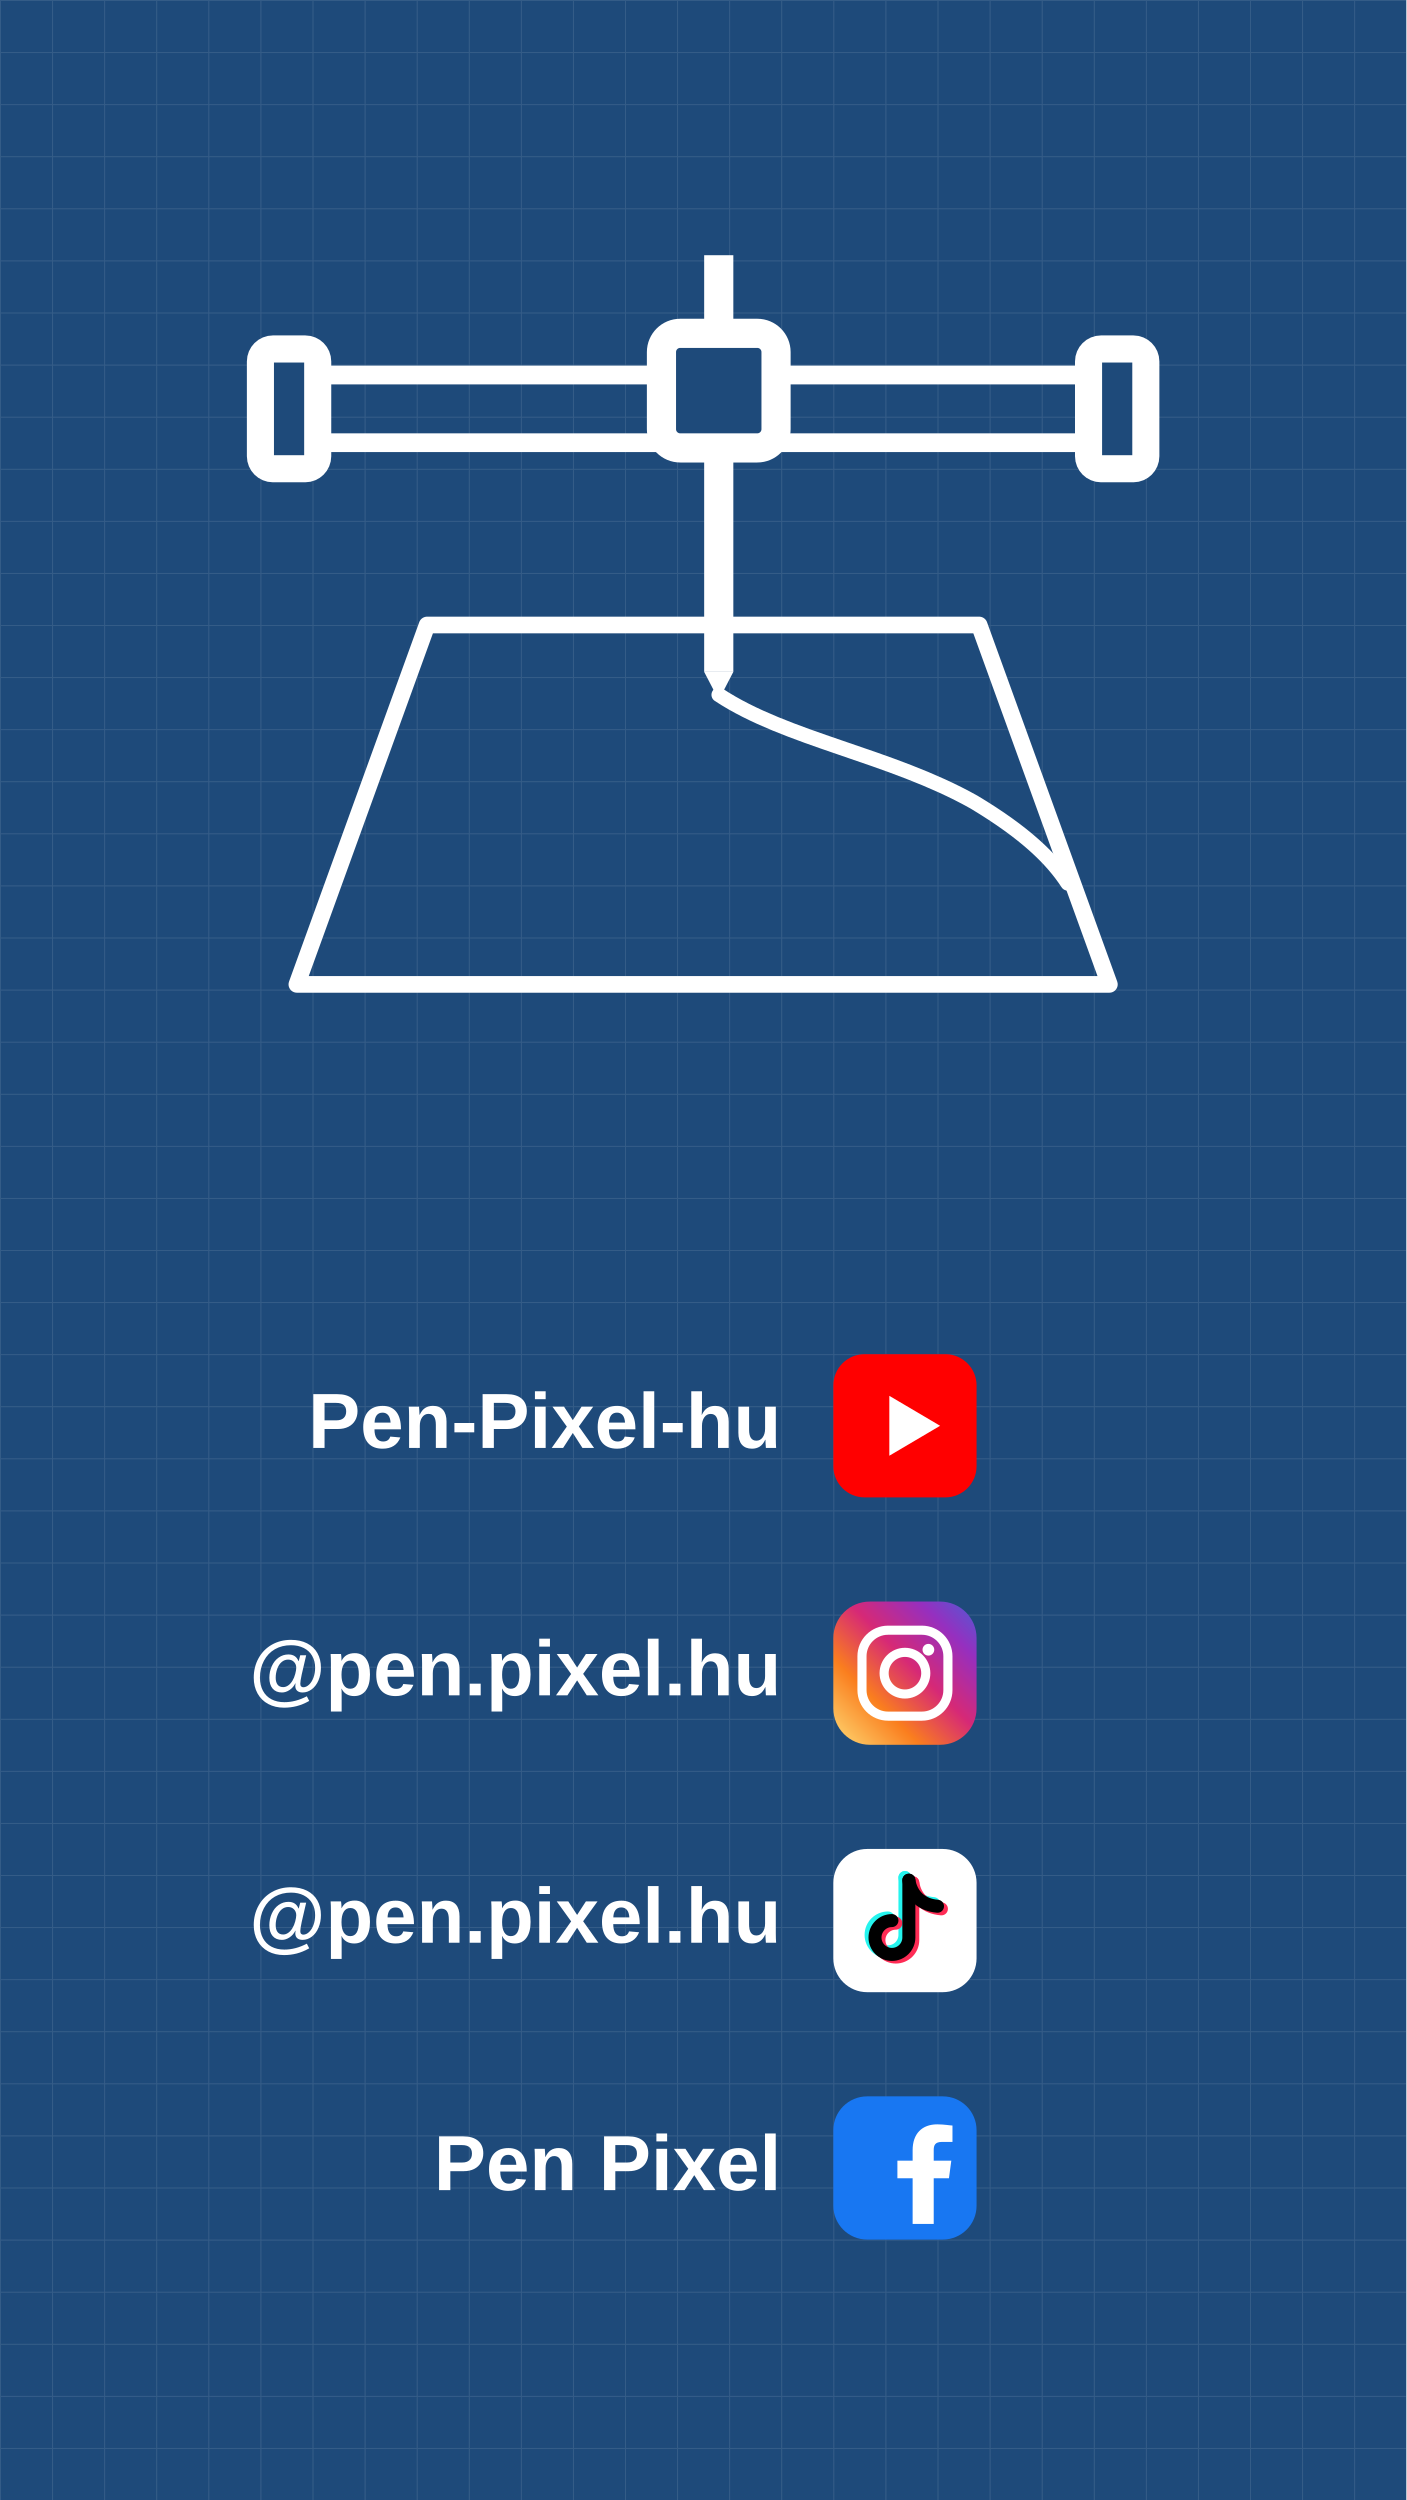
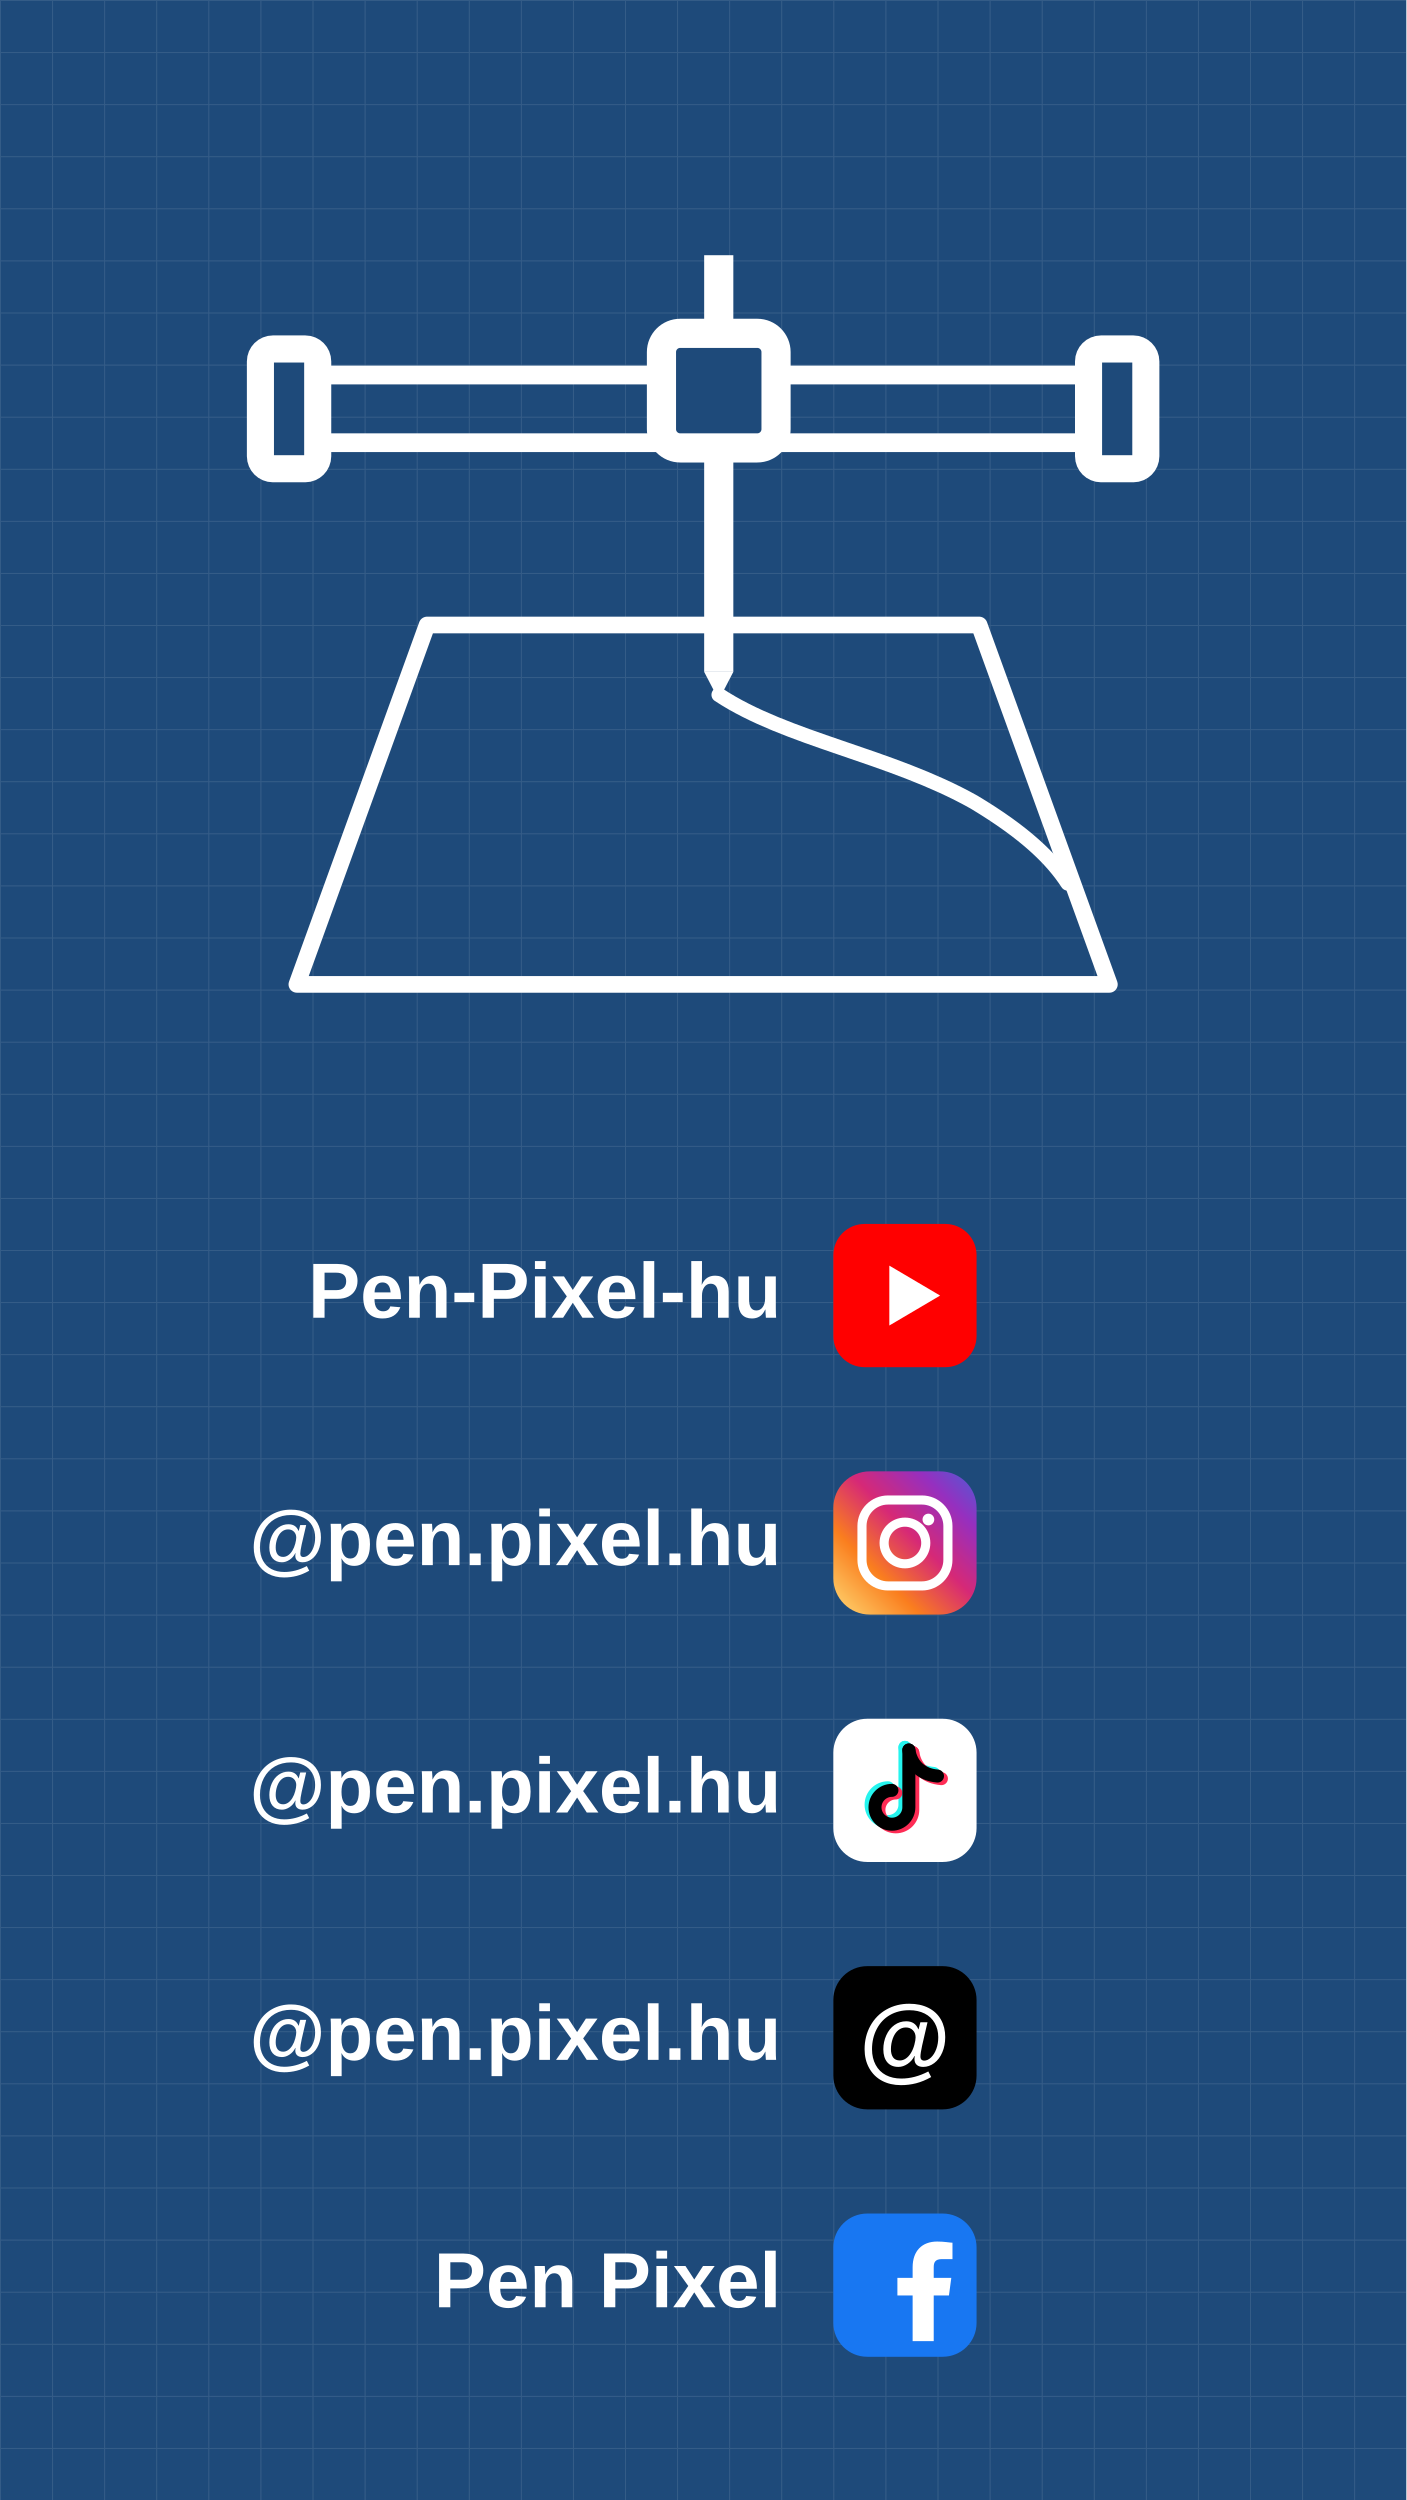
<svg xmlns="http://www.w3.org/2000/svg" viewBox="0 0 1080 1920" width="1080" height="1920">
  <defs>
    <pattern id="grid" width="40" height="40" patternUnits="userSpaceOnUse">
      <path d="M40 0H0V40" fill="none" stroke="#ffffff" stroke-opacity=".1" stroke-width="1.5" />
    </pattern>
    <style>.t{font:700 60px "Inter Tight","Helvetica Neue",Arial,sans-serif;fill:#fff}</style>
  </defs>
  <rect width="1080" height="1920" fill="#1e4a7a" />
  <rect width="1080" height="1920" fill="url(#grid)" />
  <g transform="translate(184 180) scale(.8) translate(-195 -265)">
    <g fill="none" stroke="#fff" stroke-linecap="round" stroke-linejoin="round">
      <polygon points="375,640 905,640 1030,985 250,985" stroke-width="16" />
      <line x1="240" y1="400" x2="1040" y2="400" stroke-width="18" />
      <line x1="240" y1="465" x2="1040" y2="465" stroke-width="18" />
    </g>
    <g fill="#1e4a7a" stroke="#fff">
      <rect x="215" y="375" width="55" height="115" rx="12" stroke-width="26" />
      <rect x="1010" y="375" width="55" height="115" rx="12" stroke-width="26" />
      <rect x="600" y="360" width="110" height="110" rx="18" stroke-width="28" />
    </g>
    <g fill="#fff">
      <rect x="641" y="285" width="28" height="75" />
      <rect x="641" y="470" width="28" height="215" />
      <polygon points="641,685 669,685 655,712" />
    </g>
    <path d="M655,707 C720,750 820,765 900,810 C950,840 975,865 990,888" fill="none" stroke="#fff" stroke-width="14" stroke-linecap="round" />
  </g>
-   <text x="600" y="1112" text-anchor="end" class="t">Pen-Pixel-hu</text>
-   <g transform="translate(640 1040)">
+   <text x="600" y="1012" text-anchor="end" class="t">Pen-Pixel-hu</text>
+   <g transform="translate(640 940)">
    <rect width="110" height="110" rx="24" fill="#ff0000" />
    <polygon points="43,32 43,78 82,55" fill="#fff" />
  </g>
-   <text x="600" y="1302" text-anchor="end" class="t">@pen.pixel.hu</text>
-   <g transform="translate(640 1230)">
+   <text x="600" y="1202" text-anchor="end" class="t">@pen.pixel.hu</text>
+   <g transform="translate(640 1130)">
    <defs>
      <linearGradient id="ig" x1="0" y1="1" x2="1" y2="0">
        <stop offset="0" stop-color="#feda75" />
        <stop offset=".3" stop-color="#fa7e1e" />
        <stop offset=".55" stop-color="#d62976" />
        <stop offset=".8" stop-color="#962fbf" />
        <stop offset="1" stop-color="#4f5bd5" />
      </linearGradient>
    </defs>
    <rect width="110" height="110" rx="28" fill="url(#ig)" />
    <rect x="22" y="22" width="66" height="66" rx="20" fill="none" stroke="#fff" stroke-width="7" />
    <circle cx="55" cy="55" r="16" fill="none" stroke="#fff" stroke-width="7" />
    <circle cx="73" cy="37" r="4.5" fill="#fff" />
  </g>
-   <text x="600" y="1492" text-anchor="end" class="t">@pen.pixel.hu</text>
-   <g transform="translate(640 1420)">
+   <text x="600" y="1392" text-anchor="end" class="t">@pen.pixel.hu</text>
+   <g transform="translate(640 1320)">
    <rect width="110" height="110" rx="26" fill="#fff" />
    <g fill="none" stroke-width="10" stroke-linecap="round" stroke-linejoin="round">
      <g id="n">
        <path d="M58 24v44a13 13 0 1 1-13-13" />
        <path d="M58 24c2 12 10 19 22 20" />
      </g>
    </g>
    <g fill="none" stroke-width="10" stroke-linecap="round">
      <use href="#n" x="-3" y="-2" stroke="#25f4ee" />
      <use href="#n" x="3" y="2" stroke="#fe2c55" />
      <use href="#n" stroke="#000" />
    </g>
  </g>
-   <text x="600" y="1682" text-anchor="end" class="t">Pen Pixel</text>
-   <g transform="translate(640 1610)">
+   <text x="600" y="1772" text-anchor="end" class="t">Pen Pixel</text>
+   <g transform="translate(640 1700)">
    <rect width="110" height="110" rx="26" fill="#1877f2" />
    <path transform="translate(15 8) scale(.9)" fill="#fff" d="M69 100V61h13l2-15H69v-9c0-4 1-7 7-7h9V16c-2 0-7-1-13-1-13 0-21 8-21 22v9H38v15h13v39z" />
  </g>
+   <text x="600" y="1582" text-anchor="end" class="t">@pen.pixel.hu</text>
+   <g transform="translate(640 1510)">
+     <rect width="110" height="110" rx="26" fill="#000" />
+     <text x="55" y="80" text-anchor="middle" font-family="Helvetica Neue,Arial,sans-serif" font-weight="700" font-size="72" fill="#fff">@</text>
+   </g>
</svg>
